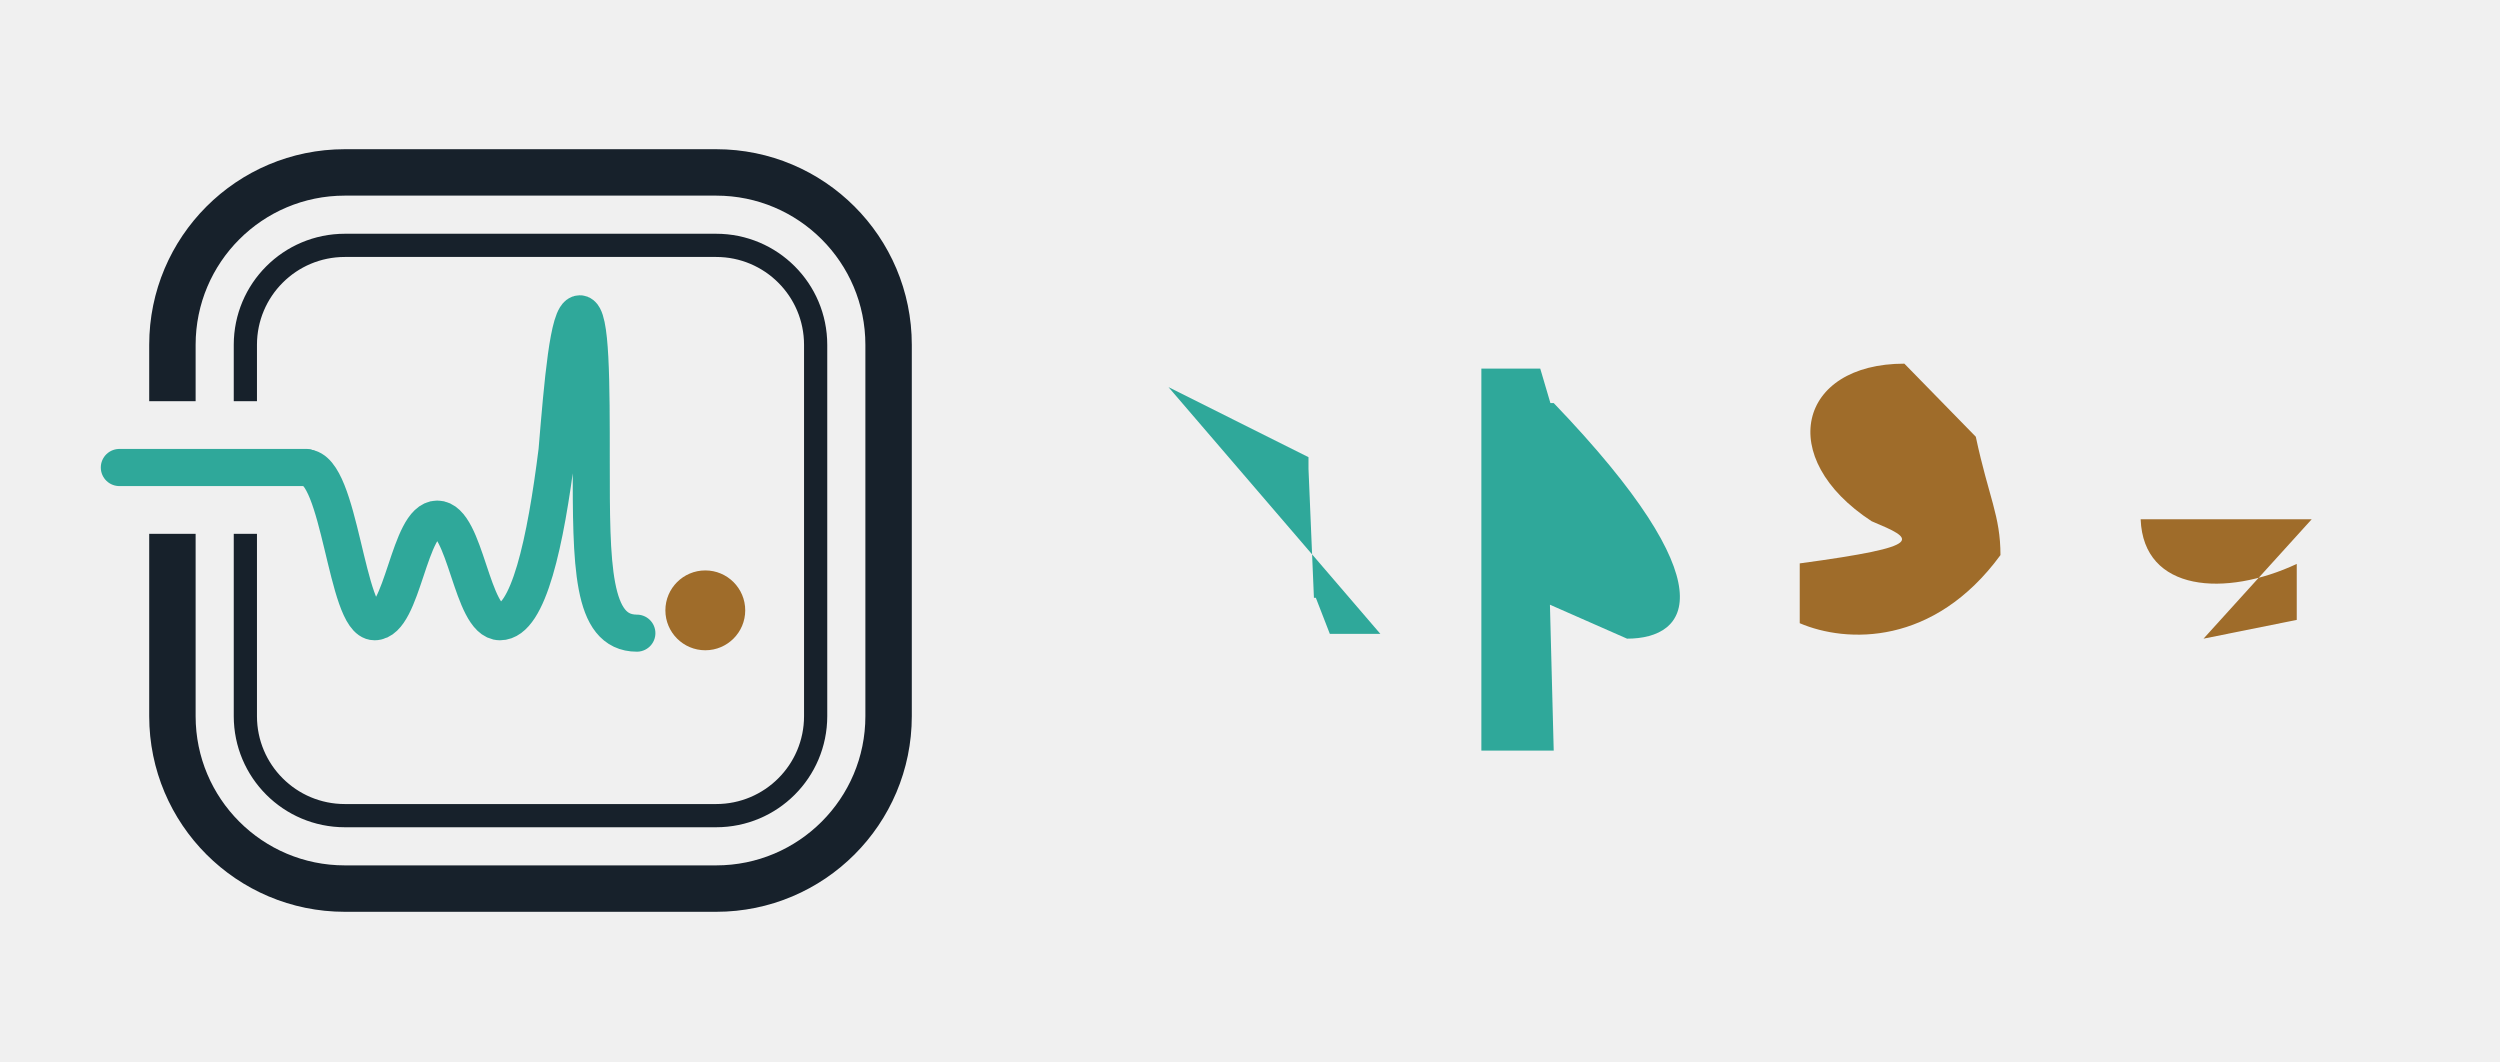
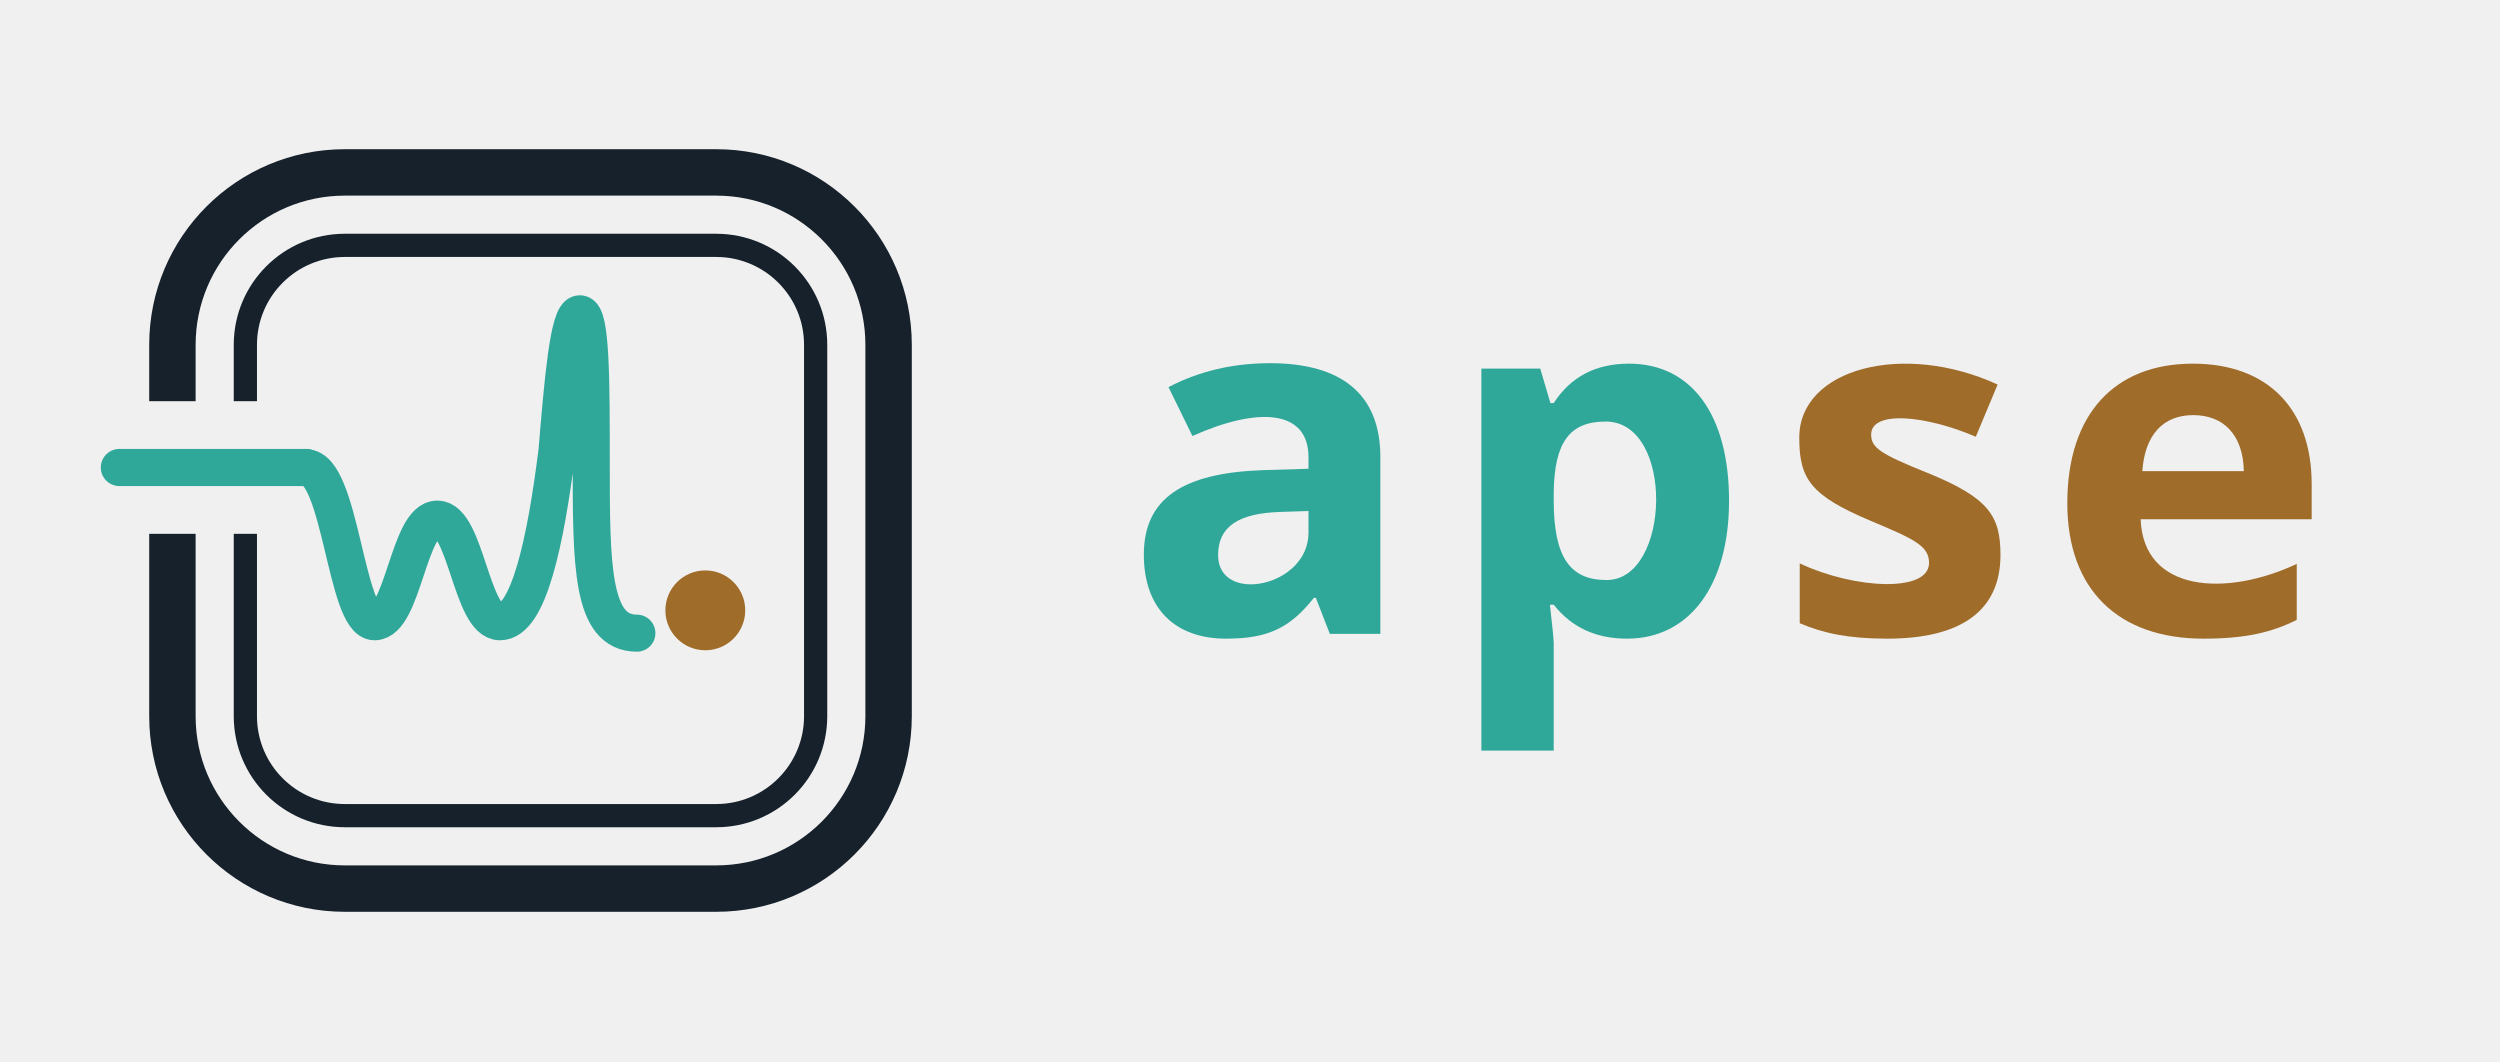
<svg xmlns="http://www.w3.org/2000/svg" viewBox="0 0 377 160" width="377" height="160" role="img" aria-label="apse">
  <style>.ink{stroke:#17212B;fill:none}.inkf{fill:#17212B}.wave{stroke:#2FA89A;fill:none}.wavef{fill:#2FA89A}.tag{fill:#9f6c2a}@media (prefers-color-scheme:dark){.ink{stroke:#E6EDF3}.inkf{fill:#E6EDF3}}</style>
  <g transform="translate(16 16)">
    <mask id="hgap">
      <rect width="128" height="128" fill="#fff" />
      <rect x="0" y="44.5" width="26" height="20" fill="#000" />
    </mask>
    <g stroke-linecap="round" stroke-linejoin="round">
      <g mask="url(#hgap)">
        <rect class="ink" x="10" y="10" width="108" height="108" rx="26" stroke-width="7" />
        <rect class="ink" x="21" y="21" width="86" height="86" rx="15" stroke-width="3.5" />
      </g>
      <path class="wave" d="M2 54.5H30.2" stroke-width="5.6" />
      <g transform="translate(68 64) scale(.86) translate(-64 -64)">
        <path class="wave" d="M20 53C26 53 27 80 32 80C37 80 38 62 43 62C48 62 49 80 54 80C59 80 62 66 64 50C65 38 66 26 68 26C70 26 70 38 70 52C70 70 70 82 78 82" stroke-width="6.5" />
        <circle class="tag" cx="90" cy="78" r="7" />
      </g>
    </g>
  </g>
-   <path class="wavef" d="M200.54 95.59 L198.43 90.15 L198.14 90.15 L197.32 70.69 L197.32 68.94 L176.21 58.38 L208.16 95.59 Z M197.32 77.06 L193.10 77.20 Z" />
-   <path class="wavef" d="M245.36 96.31 L233.73 91.19 L234.30 113.19 L223.39 113.19 L223.39 55.59 L232.27 55.59 L233.80 60.78 L234.30 60.78 C260.74 88.33 254.73 96.31 245.36 96.31 Z M242.14 63.57 L234.30 75.45 Z" />
-   <path class="tag" d="M301.67 83.71 C291.62 97.43 278.47 97.00 271.40 93.98 L271.40 84.96 C290.90 82.32 288.68 81.31 282.24 78.60 C267.63 69.06 271.16 54.84 287.18 54.84 L297.95 65.86 C299.91 75.05 301.67 77.77 301.67 83.71 Z" />
-   <path class="tag" d="M330.75 62.60 L338.37 71.05 Z M332.29 96.31 L348.60 78.31 L322.81 78.31 C323.23 89.33 335.66 90.05 346.35 85.04 L346.35 93.48 Z" />
+   <path class="wavef" d="M200.54 95.59 L198.43 90.15 L198.14 90.15 C194.47 94.78 191.12 96.31 184.87 96.31 C177.19 96.31 172.49 91.75 172.49 83.64 C172.49 75.15 178.40 71.33 190.38 70.90 L197.32 70.69 L197.32 68.94 C197.32 61.76 189.74 61.31 179.82 65.75 L176.21 58.38 C180.81 55.97 185.92 54.77 191.52 54.77 C202.25 54.77 208.16 59.39 208.16 68.94 L208.16 95.59 Z M197.32 77.06 L193.10 77.20 C186.75 77.39 183.69 79.42 183.69 83.71 C183.69 91.20 197.32 88.53 197.32 80.35 Z" />
+   <path class="wavef" d="M245.36 96.31 C240.66 96.31 236.98 94.60 234.30 91.19 L233.73 91.19 C234.11 94.53 234.30 96.46 234.30 96.99 L234.30 113.19 L223.39 113.19 L223.39 55.59 L232.27 55.59 L233.80 60.78 L234.30 60.78 C236.86 56.82 240.64 54.84 245.65 54.84 C255.09 54.84 260.74 62.54 260.74 75.52 C260.74 88.33 254.73 96.31 245.36 96.31 Z M242.14 63.57 C236.75 63.57 234.40 66.63 234.30 74.27 L234.30 75.45 C234.30 84.03 236.75 87.47 242.28 87.47 C251.95 87.47 252.57 63.57 242.14 63.57 Z" />
+   <path class="tag" d="M301.67 83.71 C301.67 91.92 295.96 96.31 284.60 96.31 C278.78 96.31 274.98 95.51 271.40 93.98 L271.40 84.96 C279.61 88.83 290.90 89.42 290.90 84.89 C290.90 82.32 288.68 81.31 282.24 78.60 C273.01 74.73 271.33 72.23 271.33 66.00 C271.33 55.51 287.12 51.48 301.24 57.99 L297.95 65.86 C290.38 62.62 282.17 61.83 282.17 65.54 C282.17 67.49 283.53 68.45 290.54 71.26 C299.91 75.05 301.67 77.77 301.67 83.71 Z" />
+   <path class="tag" d="M330.75 62.60 C326.12 62.60 323.44 65.66 323.06 71.05 L338.37 71.05 C338.27 65.66 335.38 62.60 330.75 62.60 Z M332.29 96.31 C319.41 96.31 311.75 88.90 311.75 75.88 C311.75 62.47 318.85 54.84 330.68 54.84 C341.98 54.84 348.60 61.66 348.60 73.01 L348.60 78.31 L322.81 78.31 C323.23 89.33 335.66 90.05 346.35 85.04 L346.35 93.48 C342.53 95.39 338.54 96.31 332.29 96.31 Z" />
</svg>
